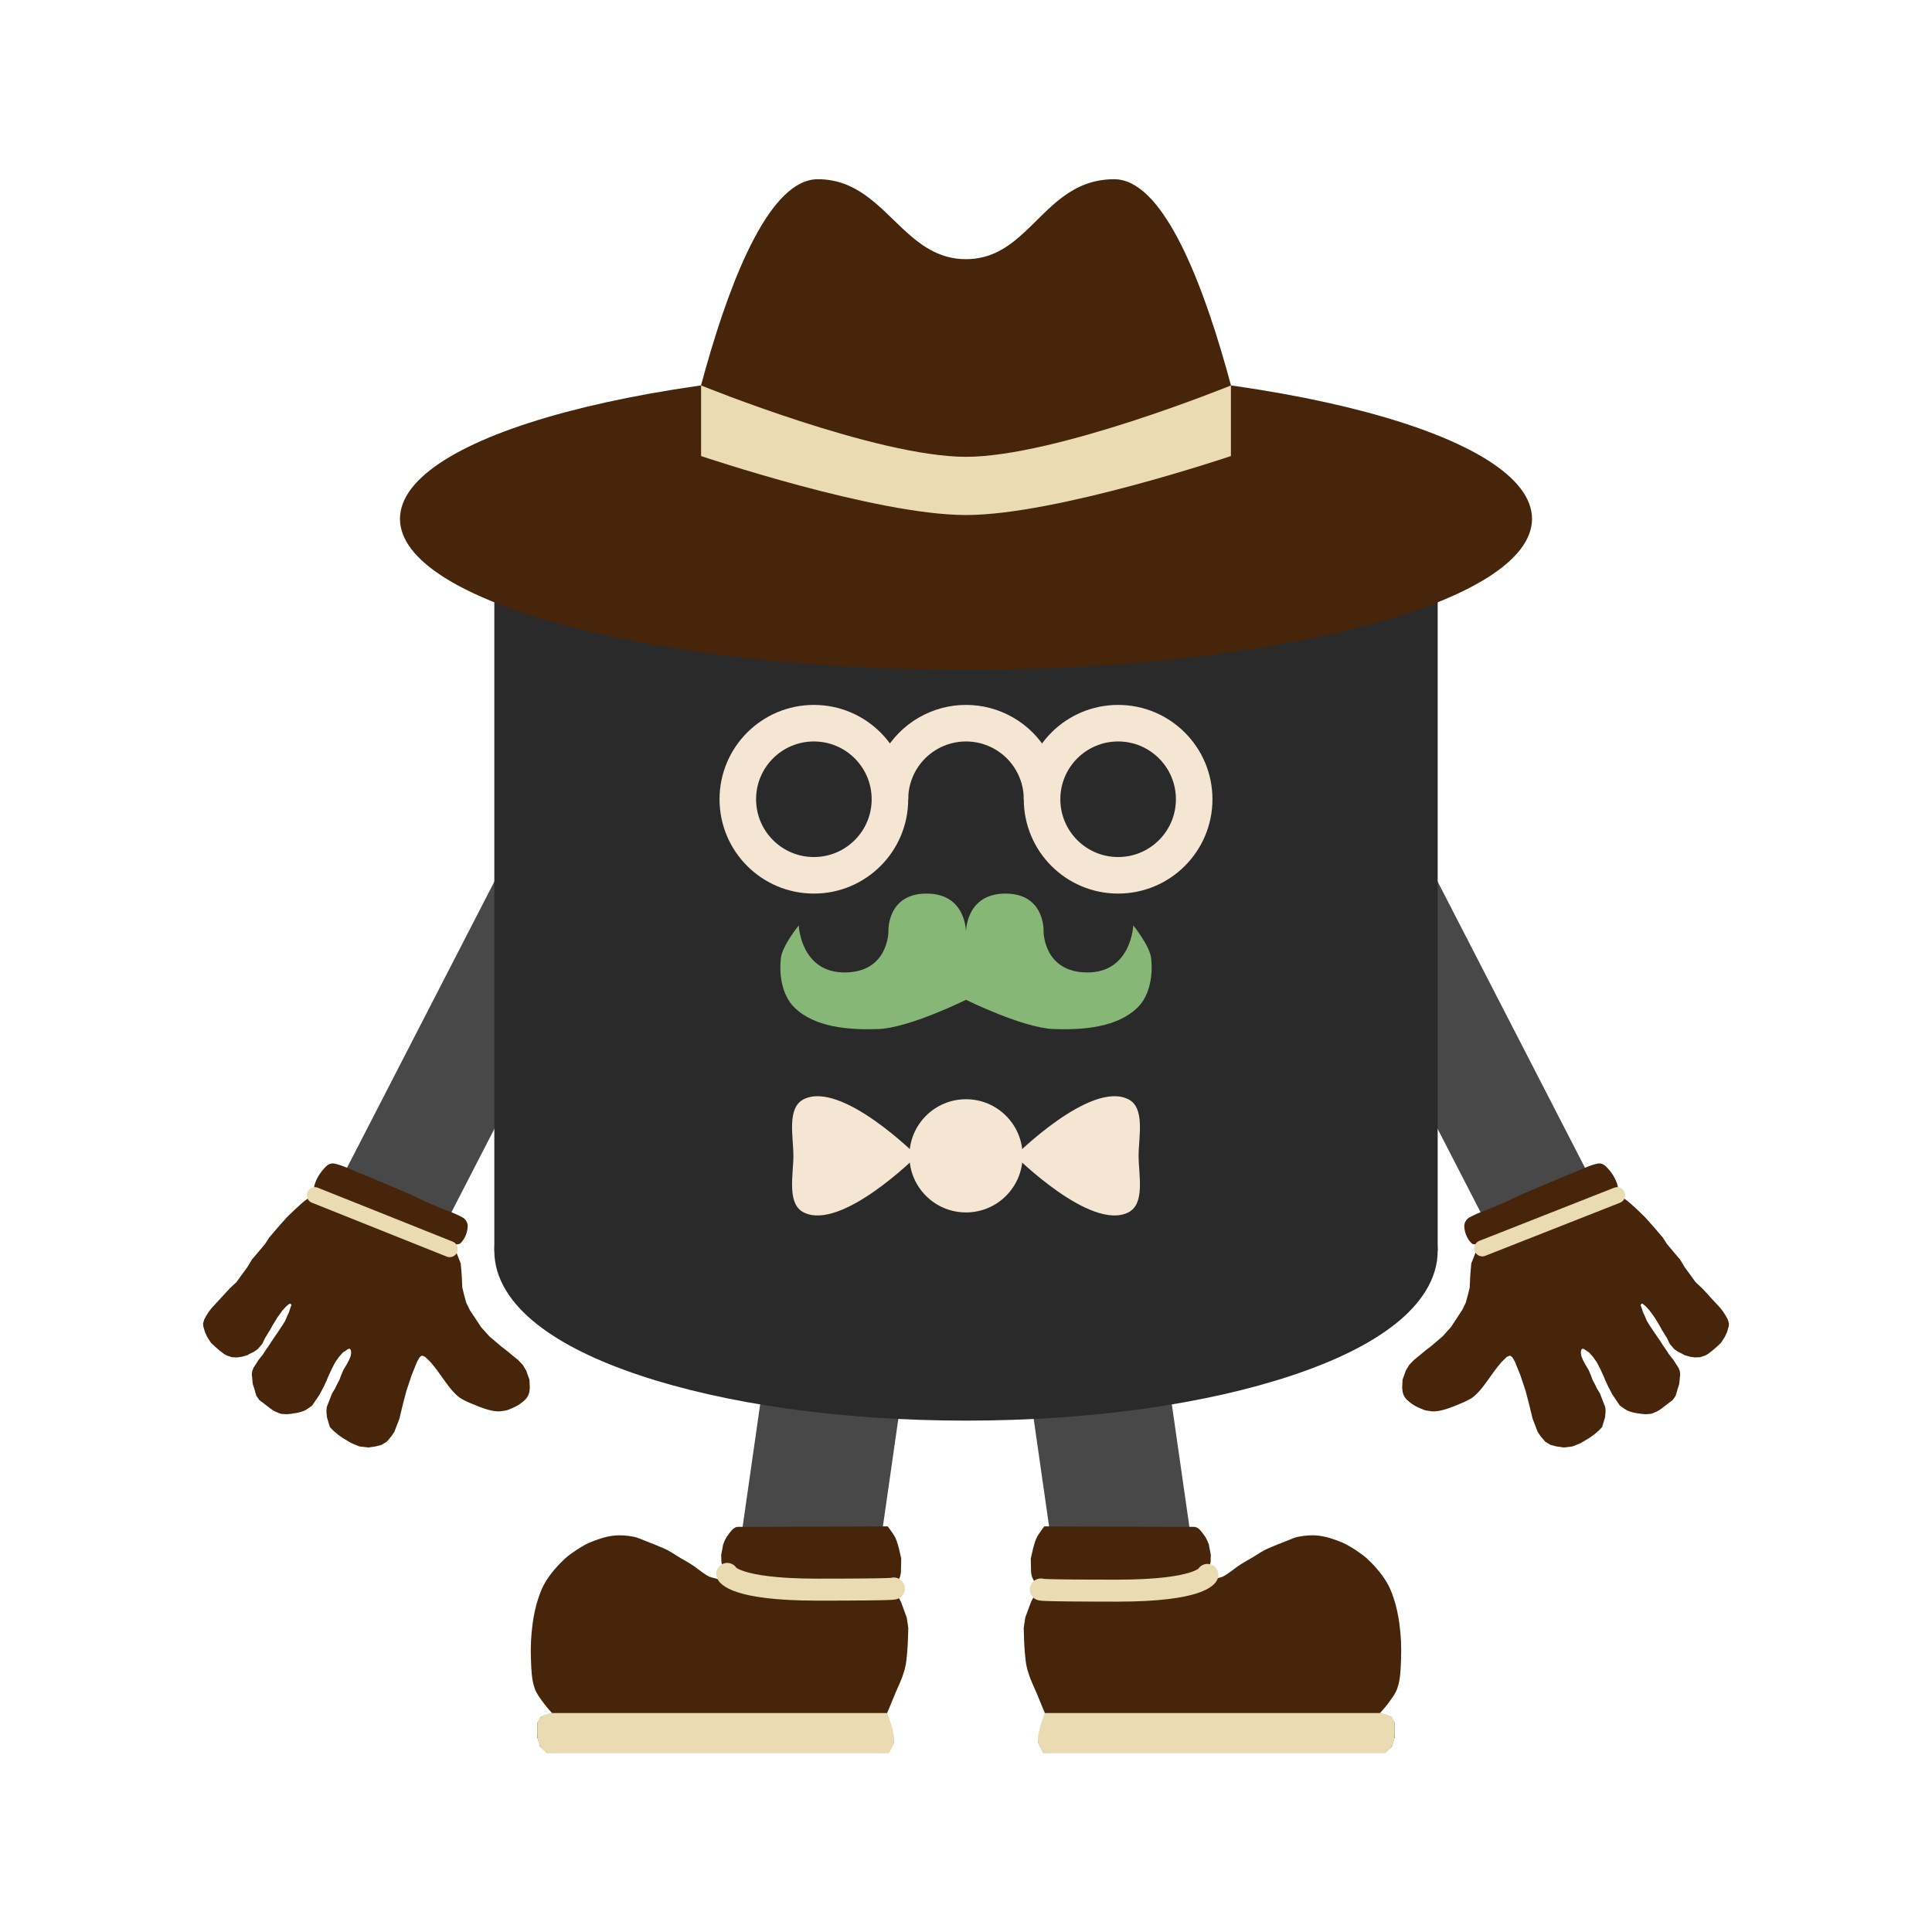
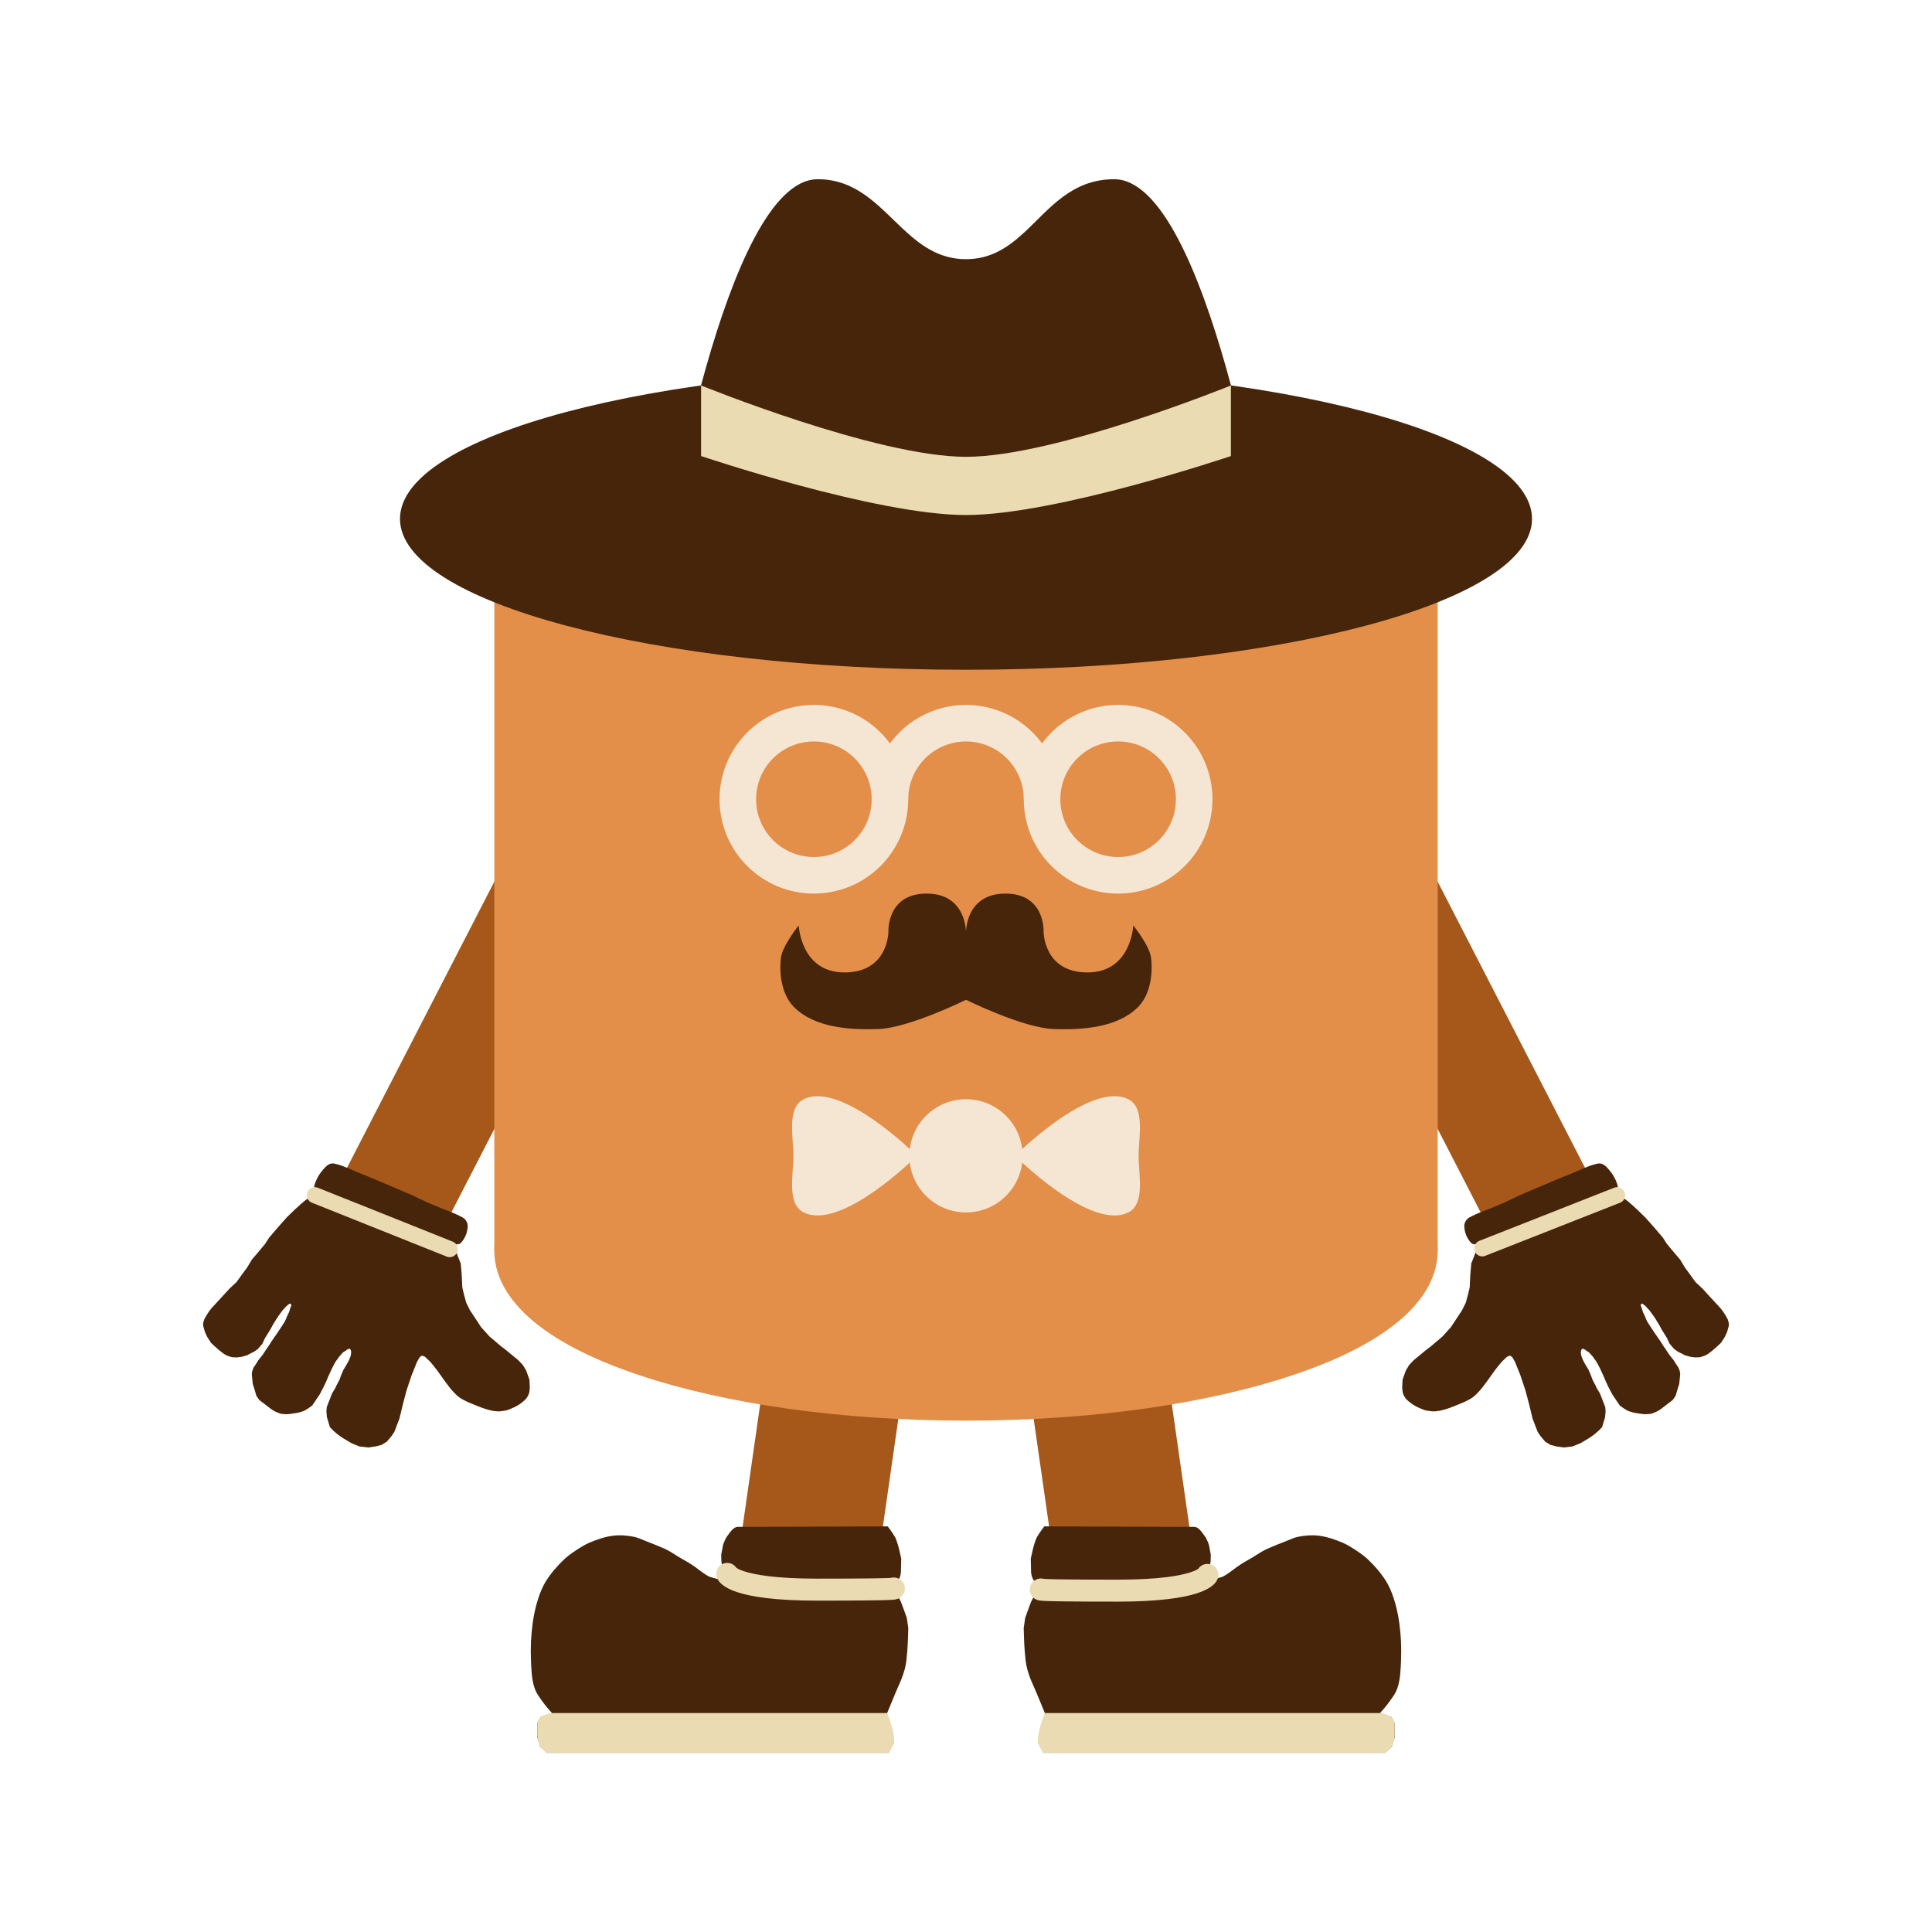
<svg xmlns="http://www.w3.org/2000/svg" width="512" height="512" viewBox="0 0 512 512" version="1.1" id="svg1" xml:space="preserve">
  <defs id="defs1" />
  <g id="layer1">
    <g id="g25" transform="translate(2.2e-6,-2.213072)">
      <g id="g9-8" transform="matrix(-1,0,0,1,509.4843,-0.2264765)">
-         <path style="fill:none;fill-opacity:1;stroke:#484848;stroke-width:30;stroke-dasharray:none;stroke-opacity:1" d="m 88.19,347.117 17.321,-33.643 8.815,-17.121 29.879,-58.033" id="path6-9" transform="translate(2.2e-6)" />
+         <path style="fill:none;fill-opacity:1;stroke:#a5581a;stroke-width:30;stroke-dasharray:none;stroke-opacity:1" d="m 88.19,347.117 17.321,-33.643 8.815,-17.121 29.879,-58.033" id="path6-9" transform="translate(2.2e-6)" />
        <path style="fill:#47250a;stroke:none;stroke-width:4.822;stroke-dasharray:none;fill-opacity:1" d="m 80.929,319.185 c -0.373,0.638 -1.377,0.581 -2.004,0.978 -0.616,0.39 -1.704,1.366 -1.704,1.366 l -1.484,1.343 -2.19,2.12 -2.218,2.482 -2.499,2.918 -1.112,1.726 -2.183,2.61 -1.282,1.487 -1.229,2.044 -1.754,2.402 -1.115,1.547 -1.854,1.735 -2.284,2.494 -2.437,2.639 -0.694,0.894 -0.788,1.223 -0.484,0.9 -0.312,1.065 0.039,0.714 0.468,1.614 0.599,1.281 0.983,1.525 1.143,1.066 1.063,0.932 1.232,0.945 0.793,0.447 1.349,0.441 1.366,0.043 1.222,-0.169 1.499,-0.422 0.449,-0.278 1.277,-0.624 1.023,-0.72 1.184,-1.381 0.76,-1.59 1.273,-2.044 0.801,-1.449 1.181,-1.924 1.383,-1.904 1.015,-1.091 0.773,-0.618 0.234,-0.04 0.311,0.357 -0.33,0.899 -0.305,0.99 -0.477,0.998 -0.581,1.385 -0.794,1.264 -1.223,1.833 -1.614,2.342 -0.618,0.991 -0.926,1.339 -0.68,1.054 -1.22,1.537 -0.519,0.837 -0.764,1.153 -0.338,0.88 -0.12,0.8 0.252,2.609 0.42,1.317 0.538,1.844 0.8,1.146 0.998,0.744 c 0,0 0.872,0.689 1.301,1.001 0.444,0.323 0.858,0.69 1.33,0.97 0.454,0.27 0.937,0.497 1.435,0.679 0.328,0.12 0.664,0.261 1.013,0.267 0.333,0.006 0.786,0.087 1.179,0.076 0.614,-0.017 1.435,-0.154 1.829,-0.22 0.394,-0.066 0.609,-0.072 0.908,-0.136 0.545,-0.117 0.917,-0.216 1.608,-0.454 0.886,-0.306 2.4,-1.503 2.4,-1.503 l 1.968,-2.916 1.101,-2.096 0.711,-1.537 0.432,-1.035 0.989,-2.173 0.929,-1.761 0.969,-1.366 1.033,-1.168 0.608,-0.395 0.673,-0.474 0.468,-0.155 0.36,0.377 0.094,0.698 -0.157,0.928 -0.197,0.488 -0.229,0.561 -0.693,1.281 -0.771,1.265 -0.614,1.431 -0.472,1.28 -0.768,1.443 -0.364,0.792 -0.803,1.315 -0.872,2.242 -0.542,1.389 -0.093,1.147 0.135,1.525 0.794,2.647 0.956,0.981 1.155,0.991 1.152,0.813 2.29,1.376 0.635,0.292 1.659,0.666 2.295,0.274 1.943,-0.276 1.587,-0.408 1.403,-0.853 1.238,-1.465 0.767,-1.145 1.339,-3.492 0.956,-3.947 0.919,-3.479 1.395,-4.171 1.397,-3.46 0.723,-1.251 0.596,-0.408 0.811,0.323 1.293,1.249 c 0,0 0.256,0.25 1.132,1.34 1.169,1.455 2.183,3.026 3.31,4.513 0.443,0.585 0.867,1.187 1.357,1.734 0.587,0.654 1.194,1.304 1.891,1.842 0.443,0.342 0.943,0.605 1.438,0.868 0.478,0.254 0.974,0.473 1.474,0.682 1.564,0.655 3.129,1.333 4.763,1.79 0.728,0.203 1.476,0.357 2.231,0.419 0.426,0.035 0.863,0.052 1.283,-0.028 0.634,-0.121 1.262,-0.115 1.86,-0.357 0.431,-0.174 1.239,-0.501 1.656,-0.704 1.071,-0.523 1.844,-1.062 2.723,-1.862 0.488,-0.445 0.854,-1.034 1.091,-1.648 0.205,-0.53 0.261,-1.683 0.261,-1.683 l -0.099,-2.082 -0.868,-2.44 -0.898,-1.483 -1.193,-1.253 -3.363,-2.769 -1.187,-0.897 -3.095,-2.636 -2.196,-2.434 -2.972,-4.51 -0.962,-1.929 -0.623,-2.261 -0.436,-1.841 -0.141,-3.007 -0.128,-1.641 -0.153,-1.732 c 0,0 -0.816,-2 -1.19,-3.013 -0.204,-0.552 -0.828,-1.137 -0.575,-1.669 0.256,-0.539 1.256,-0.218 1.688,-0.633 1.206,-1.158 1.914,-2.947 1.932,-4.612 0.007,-0.608 -0.281,-1.229 -0.669,-1.701 -0.376,-0.457 -0.971,-0.687 -1.498,-0.962 -1.558,-0.814 -4.878,-2.016 -4.878,-2.016 l -3.698,-1.564 -4.236,-2.007 -9.647,-4.11 -4.989,-2.026 c 0,0 -3.156,-1.466 -4.832,-1.905 -0.563,-0.147 -1.159,-0.349 -1.73,-0.237 -0.531,0.104 -1.019,0.431 -1.403,0.808 -1.43,1.405 -2.612,3.208 -3.083,5.148 -0.192,0.792 0.567,1.734 0.155,2.438 -5e-6,1e-5 0,-3e-5 0,-3e-5 z" id="path9-2" transform="translate(2.2e-6)" />
        <path style="fill:none;stroke:#ebdbb2;stroke-width:4.267;stroke-linecap:round;stroke-linejoin:miter;stroke-dasharray:none;stroke-opacity:1" d="m 405.11,333.036 35.733,-14.078" id="path23" transform="matrix(-1,0,0,1,521.7729,0.2264765)" />
      </g>
      <g id="g9" transform="translate(2.515686,-0.2264557)">
-         <path style="fill:none;stroke:#484848;stroke-width:30;stroke-dasharray:none;stroke-opacity:1;fill-opacity:1" d="M 88.19,347.117 144.205,238.321" id="path6" />
+         <path style="fill:none;stroke:#a5581a;stroke-width:30;stroke-dasharray:none;stroke-opacity:1;fill-opacity:1" d="M 88.19,347.117 144.205,238.321" id="path6" />
        <path style="fill:#47250a;stroke:none;stroke-width:4.822;stroke-dasharray:none;fill-opacity:1" d="m 80.929,319.185 c -0.373,0.638 -1.377,0.581 -2.004,0.978 -0.616,0.39 -1.704,1.366 -1.704,1.366 l -1.484,1.343 -2.19,2.12 -2.218,2.482 -2.499,2.918 -1.112,1.726 -2.183,2.61 -1.282,1.487 -1.229,2.044 -1.754,2.402 -1.115,1.547 -1.854,1.735 -2.284,2.494 -2.437,2.639 -0.694,0.894 -0.788,1.223 -0.484,0.9 -0.312,1.065 0.039,0.714 0.468,1.614 0.599,1.281 0.983,1.525 1.143,1.066 1.063,0.932 1.232,0.945 0.793,0.447 1.349,0.441 1.366,0.043 1.222,-0.169 1.499,-0.422 0.449,-0.278 1.277,-0.624 1.023,-0.72 1.184,-1.381 0.76,-1.59 1.273,-2.044 0.801,-1.449 1.181,-1.924 1.383,-1.904 1.015,-1.091 0.773,-0.618 0.234,-0.04 0.311,0.357 -0.33,0.899 -0.305,0.99 -0.477,0.998 -0.581,1.385 -0.794,1.264 -1.223,1.833 -1.614,2.342 -0.618,0.991 -0.926,1.339 -0.68,1.054 -1.22,1.537 -0.519,0.837 -0.764,1.153 -0.338,0.88 -0.12,0.8 0.252,2.609 0.42,1.317 0.538,1.844 0.8,1.146 0.998,0.744 c 0,0 0.872,0.689 1.301,1.001 0.444,0.323 0.858,0.69 1.33,0.97 0.454,0.27 0.937,0.497 1.435,0.679 0.328,0.12 0.664,0.261 1.013,0.267 0.333,0.006 0.786,0.087 1.179,0.076 0.614,-0.017 1.435,-0.154 1.829,-0.22 0.394,-0.066 0.609,-0.072 0.908,-0.136 0.545,-0.117 0.917,-0.216 1.608,-0.454 0.886,-0.306 2.4,-1.503 2.4,-1.503 l 1.968,-2.916 1.101,-2.096 0.711,-1.537 0.432,-1.035 0.989,-2.173 0.929,-1.761 0.969,-1.366 1.033,-1.168 0.608,-0.395 0.673,-0.474 0.468,-0.155 0.36,0.377 0.094,0.698 -0.157,0.928 -0.197,0.488 -0.229,0.561 -0.693,1.281 -0.771,1.265 -0.614,1.431 -0.472,1.28 -0.768,1.443 -0.364,0.792 -0.803,1.315 -0.872,2.242 -0.542,1.389 -0.093,1.147 0.135,1.525 0.794,2.647 0.956,0.981 1.155,0.991 1.152,0.813 2.29,1.376 0.635,0.292 1.659,0.666 2.295,0.274 1.943,-0.276 1.587,-0.408 1.403,-0.853 1.238,-1.465 0.767,-1.145 1.339,-3.492 0.956,-3.947 0.919,-3.479 1.395,-4.171 1.397,-3.46 0.723,-1.251 0.596,-0.408 0.811,0.323 1.293,1.249 c 0,0 0.256,0.25 1.132,1.34 1.169,1.455 2.183,3.026 3.31,4.513 0.443,0.585 0.867,1.187 1.357,1.734 0.587,0.654 1.194,1.304 1.891,1.842 0.443,0.342 0.943,0.605 1.438,0.868 0.478,0.254 0.974,0.473 1.474,0.682 1.564,0.655 3.129,1.333 4.763,1.79 0.728,0.203 1.476,0.357 2.231,0.419 0.426,0.035 0.863,0.052 1.283,-0.028 0.634,-0.121 1.262,-0.115 1.86,-0.357 0.431,-0.174 1.239,-0.501 1.656,-0.704 1.071,-0.523 1.844,-1.062 2.723,-1.862 0.488,-0.445 0.854,-1.034 1.091,-1.648 0.205,-0.53 0.261,-1.683 0.261,-1.683 l -0.099,-2.082 -0.868,-2.44 -0.898,-1.483 -1.193,-1.253 -3.363,-2.769 -1.187,-0.897 -3.095,-2.636 -2.196,-2.434 -2.972,-4.51 -0.962,-1.929 -0.623,-2.261 -0.436,-1.841 -0.141,-3.007 -0.128,-1.641 -0.153,-1.732 c 0,0 -0.816,-2 -1.19,-3.013 -0.204,-0.552 -0.828,-1.137 -0.575,-1.669 0.256,-0.539 1.256,-0.218 1.688,-0.633 1.206,-1.158 1.914,-2.947 1.932,-4.612 0.007,-0.608 -0.281,-1.229 -0.669,-1.701 -0.376,-0.457 -0.971,-0.687 -1.498,-0.962 -1.558,-0.814 -4.878,-2.016 -4.878,-2.016 l -3.698,-1.564 -4.236,-2.007 -9.647,-4.11 -4.989,-2.026 c 0,0 -3.156,-1.466 -4.832,-1.905 -0.563,-0.147 -1.159,-0.349 -1.73,-0.237 -0.531,0.104 -1.019,0.431 -1.403,0.808 -1.43,1.405 -2.612,3.208 -3.083,5.148 -0.192,0.792 0.567,1.734 0.155,2.438 -5e-6,1e-5 0,-3e-5 0,-3e-5 z" id="path9" />
        <path style="fill:none;stroke:#ebdbb2;stroke-width:4.267;stroke-linecap:round;stroke-linejoin:miter;stroke-dasharray:none;stroke-opacity:1" d="M 119.178,333.24 83.445,318.959" id="path23-8" transform="translate(-2.515686,0.2264557)" />
      </g>
      <ellipse style="fill:#de9955;stroke:#de9955;stroke-width:9.655" id="path1" cx="256" cy="153.693" rx="120.172" ry="40.172" />
      <g id="g23" transform="translate(-12.28862)">
-         <rect style="fill:#484848;stroke:none;stroke-width:0;stroke-dasharray:none;fill-opacity:1" id="rect2-2" width="37.578" height="105.125" x="319.484" y="391.578" transform="matrix(-0.989011,0,0.07452728,0.5199288,609.137,167.3703)" />
+         <rect style="fill:#a5581a;stroke:none;stroke-width:0;stroke-dasharray:none;fill-opacity:1" id="rect2-2" width="37.578" height="105.125" x="319.484" y="391.578" transform="matrix(-0.989011,0,0.07452728,0.5199288,609.137,167.3703)" />
        <path style="fill:#47250a;stroke:none;stroke-width:27.061;stroke-dasharray:none;fill-opacity:1" d="m 339.59,421.01 c 1.395,-0.7 2.6,-1.727 3.864,-2.642 1.278,-0.926 2.799,-1.722 4.156,-2.529 1.394,-0.83 2.555,-1.7 4.048,-2.335 1.664,-0.709 3.337,-1.399 5.028,-2.042 0.965,-0.367 1.906,-0.833 2.917,-1.036 1.776,-0.356 3.627,-0.508 5.427,-0.297 2.275,0.267 4.479,1.057 6.587,1.953 1.056,0.449 2.994,1.699 2.994,1.699 0,0 2.245,1.466 3.219,2.378 1.919,1.799 3.693,3.801 5.09,6.03 0.88,1.405 1.5,2.97 2.021,4.544 0.716,2.162 1.192,4.41 1.497,6.667 0.423,3.132 0.579,6.312 0.449,9.469 -0.107,2.61 -0.131,5.311 -1.01,7.771 -0.556,1.555 -1.646,2.87 -2.62,4.204 -0.591,0.81 -1.946,2.293 -1.946,2.293 l 2.994,1.019 0.898,1.614 v 3.737 l -0.749,2.463 -1.796,1.699 H 292.088 l -1.424,-2.799 0.832,-3.523 c 0.756,-2.334 0.837,-1.786 0.994,-4.209 l -2.183,-5.279 c 0,0 -1.04,-2.393 -1.438,-3.307 -0.369,-0.848 -0.793,-2.148 -1.041,-3.038 -0.42,-1.509 -0.516,-3.094 -0.662,-4.654 -0.194,-2.083 -0.28,-6.27 -0.28,-6.27 l 0.412,-2.76 1.399,-3.801 c 0.538,-1.461 1.562,-2.473 2.044,-3.904 0,0 -1.18,-2.076 -1.415,-2.538 -0.539,-1.059 -0.494,-2.114 -0.494,-2.114 l -0.075,-3.27 0.599,-2.633 c 0,0 0.497,-1.953 0.936,-2.852 0.537,-1.101 2.048,-3.051 2.048,-3.051 0,0 28.488,0.127 39.682,0.127 1.259,0 2.089,1.471 2.858,2.467 0.49,0.635 1.059,2.162 1.059,2.162 l 0.529,2.762 -0.052,1.846 c 0,0 -0.346,2.388 -0.865,3.457 -0.668,1.378 -0.737,1.81 -0.737,1.81 0,0 4.424,-1.111 4.777,-1.288 z" id="path15" transform="translate(-3.304473,-0.9479736)" />
        <path style="fill:none;stroke:#ebdbb2;stroke-width:5.825;stroke-linecap:round;stroke-linejoin:miter;stroke-dasharray:none;stroke-opacity:1" d="m 291.44,427.385 c 0,0 -1.927,0.314 20.275,0.314 22.202,0 23.859,-4.175 23.859,-4.175" id="path22" transform="translate(-3.304467,-3.947974)" />
        <path style="fill:#ebdbb2;stroke:none;stroke-width:4.9;stroke-dasharray:none;fill-opacity:1" d="m 381.309,460.135 h -88.82 c 0,0 -2.141,5.102 -1.826,7.731 0.125,1.04 1.424,2.799 1.424,2.799 h 90.569 c 0,0 1.406,-1.088 1.839,-1.839 0.454,-0.787 0.706,-2.634 0.706,-2.634 v -3.425 c 0,0 -0.456,-1.23 -0.94,-1.628 -0.803,-0.66 -2.952,-1.005 -2.952,-1.005 z" id="path21" transform="translate(-3.304467,-3.947974)" />
      </g>
      <g id="g24" transform="translate(-12.28862)">
-         <rect style="fill:#484848;fill-opacity:1;stroke:none;stroke-width:0;stroke-dasharray:none" id="rect2-2-1" width="37.578" height="105.125" x="319.484" y="391.578" transform="matrix(0.989011,0,-0.07452728,0.5199288,-72.55975,167.3703)" />
+         <rect style="fill:#a5581a;fill-opacity:1;stroke:none;stroke-width:0;stroke-dasharray:none" id="rect2-2-1" width="37.578" height="105.125" x="319.484" y="391.578" transform="matrix(0.989011,0,-0.07452728,0.5199288,-72.55975,167.3703)" />
        <path style="fill:#47250a;stroke:none;stroke-width:27.061;stroke-dasharray:none;fill-opacity:1" d="m 339.59,421.01 c 1.395,-0.7 2.6,-1.727 3.864,-2.642 1.278,-0.926 2.799,-1.722 4.156,-2.529 1.394,-0.83 2.555,-1.7 4.048,-2.335 1.664,-0.709 3.337,-1.399 5.028,-2.042 0.965,-0.367 1.906,-0.833 2.917,-1.036 1.776,-0.356 3.627,-0.508 5.427,-0.297 2.275,0.267 4.479,1.057 6.587,1.953 1.056,0.449 2.994,1.699 2.994,1.699 0,0 2.245,1.466 3.219,2.378 1.919,1.799 3.693,3.801 5.09,6.03 0.88,1.405 1.5,2.97 2.021,4.544 0.716,2.162 1.192,4.41 1.497,6.667 0.423,3.132 0.579,6.312 0.449,9.469 -0.107,2.61 -0.131,5.311 -1.01,7.771 -0.556,1.555 -1.646,2.87 -2.62,4.204 -0.591,0.81 -1.946,2.293 -1.946,2.293 l 2.994,1.019 0.898,1.614 v 3.737 l -0.749,2.463 -1.796,1.699 H 292.088 l -1.424,-2.799 0.832,-3.523 c 0.756,-2.334 0.837,-1.786 0.994,-4.209 l -2.183,-5.279 c 0,0 -1.04,-2.393 -1.438,-3.307 -0.369,-0.848 -0.793,-2.148 -1.041,-3.038 -0.42,-1.509 -0.516,-3.094 -0.662,-4.654 -0.194,-2.083 -0.28,-6.27 -0.28,-6.27 l 0.412,-2.76 1.399,-3.801 c 0.538,-1.461 1.562,-2.473 2.044,-3.904 0,0 -1.18,-2.076 -1.415,-2.538 -0.539,-1.059 -0.494,-2.114 -0.494,-2.114 l -0.075,-3.27 0.599,-2.633 c 0,0 0.497,-1.953 0.936,-2.852 0.537,-1.101 2.048,-3.051 2.048,-3.051 0,0 28.488,0.127 39.682,0.127 1.259,0 2.089,1.471 2.858,2.467 0.49,0.635 1.059,2.162 1.059,2.162 l 0.529,2.762 -0.052,1.846 c 0,0 -0.346,2.388 -0.865,3.457 -0.668,1.378 -0.737,1.81 -0.737,1.81 0,0 4.424,-1.111 4.777,-1.288 z" id="path15-2" transform="matrix(-1,0,0,1,539.8817,-0.947932)" />
        <path style="fill:none;stroke:#ebdbb2;stroke-width:5.825;stroke-linecap:round;stroke-linejoin:miter;stroke-dasharray:none;stroke-opacity:1" d="m 290.74,427.121 c 0,0 -1.927,0.313 20.275,0.313 22.202,0 23.859,-4.175 23.859,-4.175" id="path22-3" transform="matrix(-1,0,0,1,539.8817,-3.947932)" />
        <path style="fill:#ebdbb2;stroke:none;stroke-width:4.9;stroke-dasharray:none;fill-opacity:1" d="m 381.309,460.135 h -88.82 c 0,0 -2.141,5.102 -1.826,7.731 0.125,1.04 1.424,2.799 1.424,2.799 h 90.569 c 0,0 1.406,-1.088 1.839,-1.839 0.454,-0.787 0.706,-2.634 0.706,-2.634 v -3.425 c 0,0 -0.456,-1.23 -0.94,-1.628 -0.803,-0.66 -2.952,-1.005 -2.952,-1.005 z" id="path21-9" transform="matrix(-1,0,0,1,539.8817,-3.947932)" />
      </g>
-       <g id="path1-2-5" style="opacity:1;fill:#ce874f;fill-opacity:1">
-         <path style="baseline-shift:baseline;display:inline;overflow:visible;vector-effect:none;fill:#2b2a2a;enable-background:accumulate;stop-color:#000000;stop-opacity:1;fill-opacity:1" d="M 376.172,333.693 A 120.172,40.172 0 0 1 256,373.865 120.172,40.172 0 0 1 135.828,333.693 120.172,40.172 0 0 1 256,293.52 120.172,40.172 0 0 1 376.172,333.693 Z" id="path2" />
-         <path style="baseline-shift:baseline;display:inline;overflow:visible;vector-effect:none;fill:#2b2a2a;enable-background:accumulate;stop-color:#000000;stop-opacity:1;fill-opacity:1" d="m 256,288.693 c -33.621,0 -64.059,4.512 -86.506,12.016 -11.224,3.752 -20.465,8.222 -27.217,13.559 C 135.525,319.604 131,326.196 131,333.693 c 0,7.498 4.525,14.087 11.277,19.424 6.752,5.337 15.993,9.809 27.217,13.561 22.447,7.504 52.885,12.016 86.506,12.016 33.621,0 64.059,-4.512 86.506,-12.016 11.224,-3.752 20.464,-8.224 27.217,-13.561 6.752,-5.337 11.277,-11.926 11.277,-19.424 0,-7.498 -4.525,-14.089 -11.277,-19.426 -6.752,-5.337 -15.993,-9.807 -27.217,-13.559 C 320.059,293.205 289.621,288.693 256,288.693 Z m 0,9.654 c 32.749,0 62.397,4.482 83.443,11.518 10.523,3.518 18.881,7.703 24.291,11.979 5.41,4.276 7.611,8.254 7.611,11.85 0,3.595 -2.202,7.574 -7.611,11.85 -5.41,4.276 -13.768,8.459 -24.291,11.977 -21.047,7.036 -50.695,11.518 -83.443,11.518 -32.749,0 -62.397,-4.482 -83.443,-11.518 -10.523,-3.518 -18.881,-7.701 -24.291,-11.977 -5.41,-4.276 -7.611,-8.254 -7.611,-11.85 0,-3.595 2.202,-7.574 7.611,-11.85 5.41,-4.276 13.768,-8.461 24.291,-11.979 C 193.603,302.83 223.251,298.348 256,298.348 Z" id="path3" />
+       <g id="path1-2-5" style="opacity:1;fill:#e38f4a;fill-opacity:1">
+         <path style="baseline-shift:baseline;display:inline;overflow:visible;vector-effect:none;fill:#e38f4a;enable-background:accumulate;stop-color:#000000;stop-opacity:1;fill-opacity:1" d="M 376.172,333.693 A 120.172,40.172 0 0 1 256,373.865 120.172,40.172 0 0 1 135.828,333.693 120.172,40.172 0 0 1 256,293.52 120.172,40.172 0 0 1 376.172,333.693 Z" id="path2" />
+         <path style="baseline-shift:baseline;display:inline;overflow:visible;vector-effect:none;fill:#e38f4a;enable-background:accumulate;stop-color:#000000;stop-opacity:1;fill-opacity:1" d="m 256,288.693 c -33.621,0 -64.059,4.512 -86.506,12.016 -11.224,3.752 -20.465,8.222 -27.217,13.559 C 135.525,319.604 131,326.196 131,333.693 c 0,7.498 4.525,14.087 11.277,19.424 6.752,5.337 15.993,9.809 27.217,13.561 22.447,7.504 52.885,12.016 86.506,12.016 33.621,0 64.059,-4.512 86.506,-12.016 11.224,-3.752 20.464,-8.224 27.217,-13.561 6.752,-5.337 11.277,-11.926 11.277,-19.424 0,-7.498 -4.525,-14.089 -11.277,-19.426 -6.752,-5.337 -15.993,-9.807 -27.217,-13.559 C 320.059,293.205 289.621,288.693 256,288.693 Z m 0,9.654 c 32.749,0 62.397,4.482 83.443,11.518 10.523,3.518 18.881,7.703 24.291,11.979 5.41,4.276 7.611,8.254 7.611,11.85 0,3.595 -2.202,7.574 -7.611,11.85 -5.41,4.276 -13.768,8.459 -24.291,11.977 -21.047,7.036 -50.695,11.518 -83.443,11.518 -32.749,0 -62.397,-4.482 -83.443,-11.518 -10.523,-3.518 -18.881,-7.701 -24.291,-11.977 -5.41,-4.276 -7.611,-8.254 -7.611,-11.85 0,-3.595 2.202,-7.574 7.611,-11.85 5.41,-4.276 13.768,-8.461 24.291,-11.979 C 193.603,302.83 223.251,298.348 256,298.348 Z" id="path3" />
      </g>
-       <rect style="fill:#2b2a2a;fill-opacity:1;stroke:none;stroke-width:7.709" id="rect7" width="250" height="179.968" x="131" y="153.709" />
+       <rect style="fill:#e38f4a;fill-opacity:1;stroke:none;stroke-width:7.709" id="rect7" width="250" height="179.968" x="131" y="153.709" />
      <g id="g14">
        <ellipse style="fill:#47250a;fill-opacity:1;stroke:none;stroke-width:10.764" id="path1-4" cx="256" cy="139.709" rx="150" ry="40" />
        <path id="path18" style="fill:#47250a;stroke-width:5.409;fill-opacity:1" d="M 336,149.709 H 176 c 0,0 15.914,-100 40.723,-100 10.146,0 15.95,6.937 22.257,12.873 4.717,4.439 9.714,8.318 17.02,8.318 6.667,0 11.275,-3.231 15.524,-7.17 6.633,-6.148 12.393,-14.021 23.753,-14.021 C 320.086,49.709 336,149.709 336,149.709 Z" />
        <path id="rect3" style="fill:#ebdbb2;stroke-width:5.148;fill-opacity:1" d="m 185.796,104.36 c 0,0 46.439,18.915 70.204,18.915 23.766,0 70.204,-18.915 70.204,-18.915 v 18.709 c 0,0 -46.247,15.632 -70.202,15.632 -23.957,2.2e-4 -70.206,-15.632 -70.206,-15.632 z" />
      </g>
      <g id="g11" transform="translate(-7.283707)">
        <path id="path4" style="fill:none;stroke:#f5e6d3;stroke-width:9.685;stroke-opacity:1" d="m 243.126,214.022 a 20.157,20.157 0 0 1 -20.157,20.157 20.157,20.157 0 0 1 -20.157,-20.157 20.157,20.157 0 0 1 20.157,-20.157 20.157,20.157 0 0 1 20.157,20.157 z" />
        <path id="path4-4" style="fill:none;stroke:#f5e6d3;stroke-width:9.685;stroke-opacity:1" transform="scale(1,-1)" d="m 283.441,-214.022 a 20.157,20.157 0 0 1 -10.079,17.457 20.157,20.157 0 0 1 -20.157,0 20.157,20.157 0 0 1 -10.079,-17.457" />
        <path id="path4-0" style="fill:none;stroke:#f5e6d3;stroke-width:9.685;stroke-opacity:1" d="m 323.755,214.022 a 20.157,20.157 0 0 1 -20.157,20.157 20.157,20.157 0 0 1 -20.157,-20.157 20.157,20.157 0 0 1 20.157,-20.157 20.157,20.157 0 0 1 20.157,20.157 z" />
      </g>
-       <g id="g10" transform="translate(-9.62986)" style="fill:#87b776;fill-opacity:1">
-         <path style="fill:#87b776;fill-opacity:1;stroke:none;stroke-width:7.559;stroke-opacity:1" d="m 265.63,267.17 v -17.866 c 0,0 0.169,-10.281 -10.45,-10.281 -10.618,0 -10.113,10.113 -10.113,10.113 0,0 0,10.787 -11.63,10.787 -11.63,0 -12.135,-12.472 -12.135,-12.472 0,0 -4.328,5.351 -4.719,8.596 -0.542,4.488 0.301,9.917 3.51,13.1 5.446,5.403 14.61,6.038 22.277,5.777 8.168,-0.278 23.259,-7.753 23.259,-7.753 z" id="path10" />
-         <path style="fill:#87b776;fill-opacity:1;stroke:none;stroke-width:7.559;stroke-opacity:1" d="m 265.63,267.17 v -17.866 c 0,0 -0.169,-10.281 10.45,-10.281 10.618,0 10.113,10.113 10.113,10.113 0,0 0,10.787 11.63,10.787 11.63,0 12.135,-12.472 12.135,-12.472 0,0 4.328,5.351 4.719,8.596 0.542,4.488 -0.301,9.917 -3.51,13.1 -5.446,5.403 -14.61,6.038 -22.277,5.777 -8.168,-0.278 -23.259,-7.753 -23.259,-7.753 z" id="path10-6" />
+       <g id="g10" transform="translate(-9.62986)" style="fill:#47250a;fill-opacity:1">
+         <path style="fill:#47250a;fill-opacity:1;stroke:none;stroke-width:7.559;stroke-opacity:1" d="m 265.63,267.17 v -17.866 c 0,0 0.169,-10.281 -10.45,-10.281 -10.618,0 -10.113,10.113 -10.113,10.113 0,0 0,10.787 -11.63,10.787 -11.63,0 -12.135,-12.472 -12.135,-12.472 0,0 -4.328,5.351 -4.719,8.596 -0.542,4.488 0.301,9.917 3.51,13.1 5.446,5.403 14.61,6.038 22.277,5.777 8.168,-0.278 23.259,-7.753 23.259,-7.753 z" id="path10" />
+         <path style="fill:#47250a;fill-opacity:1;stroke:none;stroke-width:7.559;stroke-opacity:1" d="m 265.63,267.17 v -17.866 c 0,0 -0.169,-10.281 10.45,-10.281 10.618,0 10.113,10.113 10.113,10.113 0,0 0,10.787 11.63,10.787 11.63,0 12.135,-12.472 12.135,-12.472 0,0 4.328,5.351 4.719,8.596 0.542,4.488 -0.301,9.917 -3.51,13.1 -5.446,5.403 -14.61,6.038 -22.277,5.777 -8.168,-0.278 -23.259,-7.753 -23.259,-7.753 z" id="path10-6" />
      </g>
      <g id="g12" transform="translate(-193.4439,-2.17268)">
        <path id="path9-6" style="fill:#f5e6d3;stroke-width:7.559;fill-opacity:1" transform="matrix(0,1.547464,-1.786858,0,887.0829,-141.5238)" d="m 301.924,268.986 c -1.468,2.545 -6.409,1.534 -9.693,1.534 -3.285,0 -8.226,1.011 -9.693,-1.534 -3.228,-5.598 9.693,-16.789 9.693,-16.789 0,0 12.921,11.192 9.693,16.789 z" />
        <circle style="fill:#f5e6d3;fill-opacity:1;stroke:none;stroke-width:4.004;stroke-opacity:1" id="path7" cx="449.444" cy="310.693" r="15" />
        <path id="path9-6-7" style="fill:#f5e6d3;stroke-width:12.57;fill-opacity:1" d="m 492.444,325.693 c 4.547,-2.271 2.741,-9.917 2.741,-15 0,-5.083 1.806,-12.729 -2.741,-15 -10.002,-4.996 -30,15 -30,15 0,0 19.998,19.996 30,15 z" />
      </g>
    </g>
  </g>
</svg>
